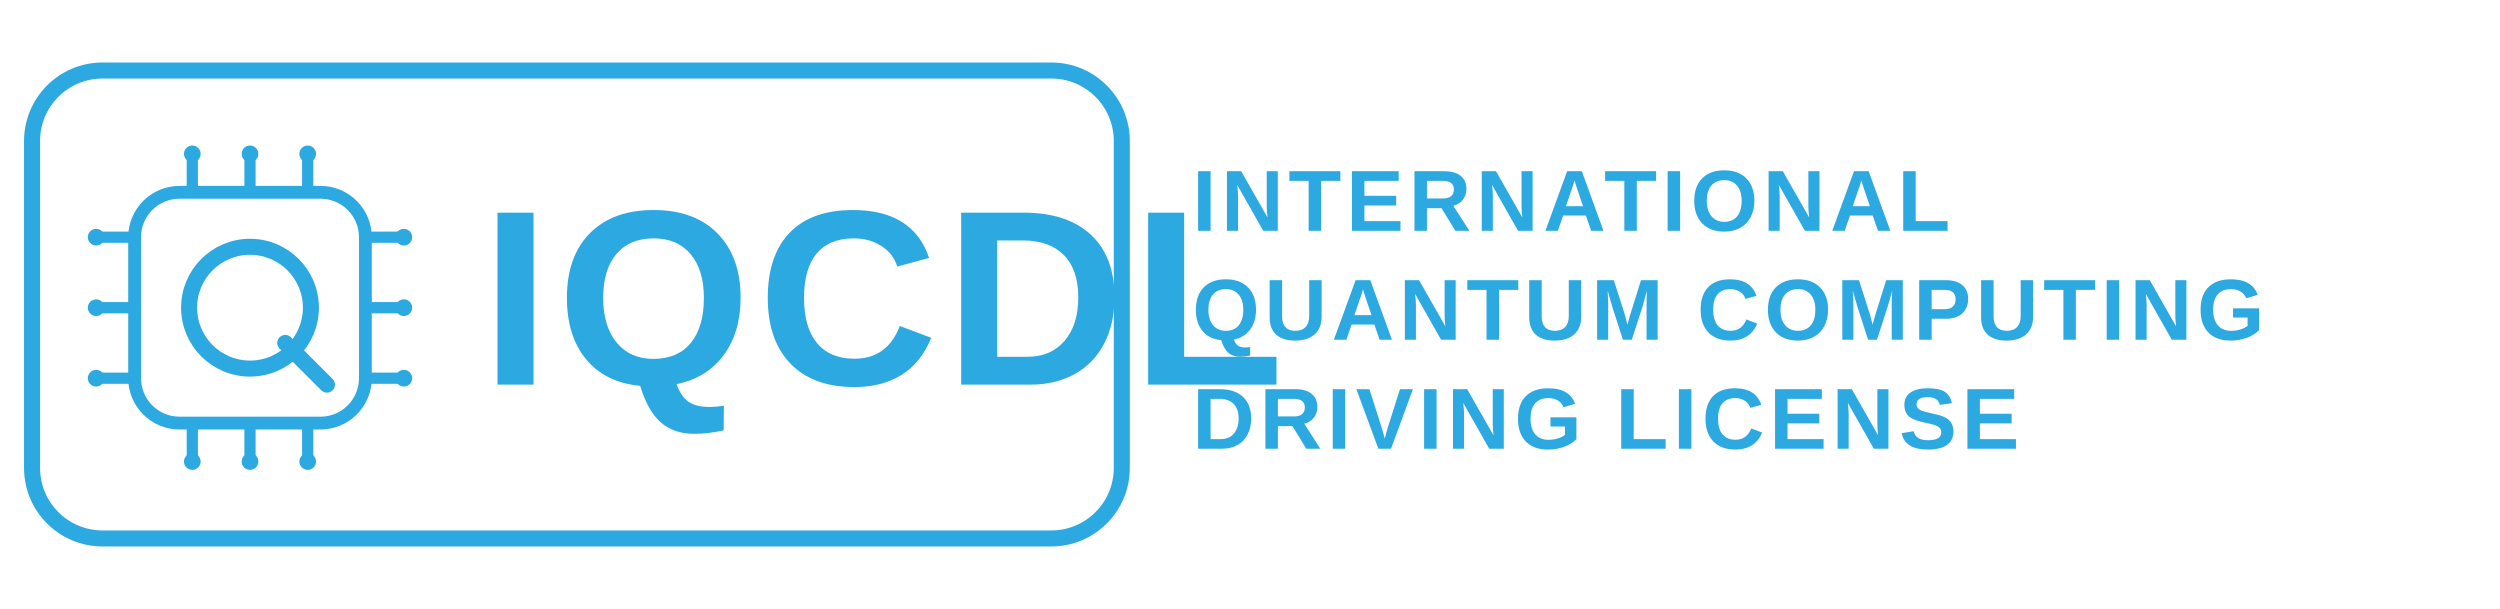
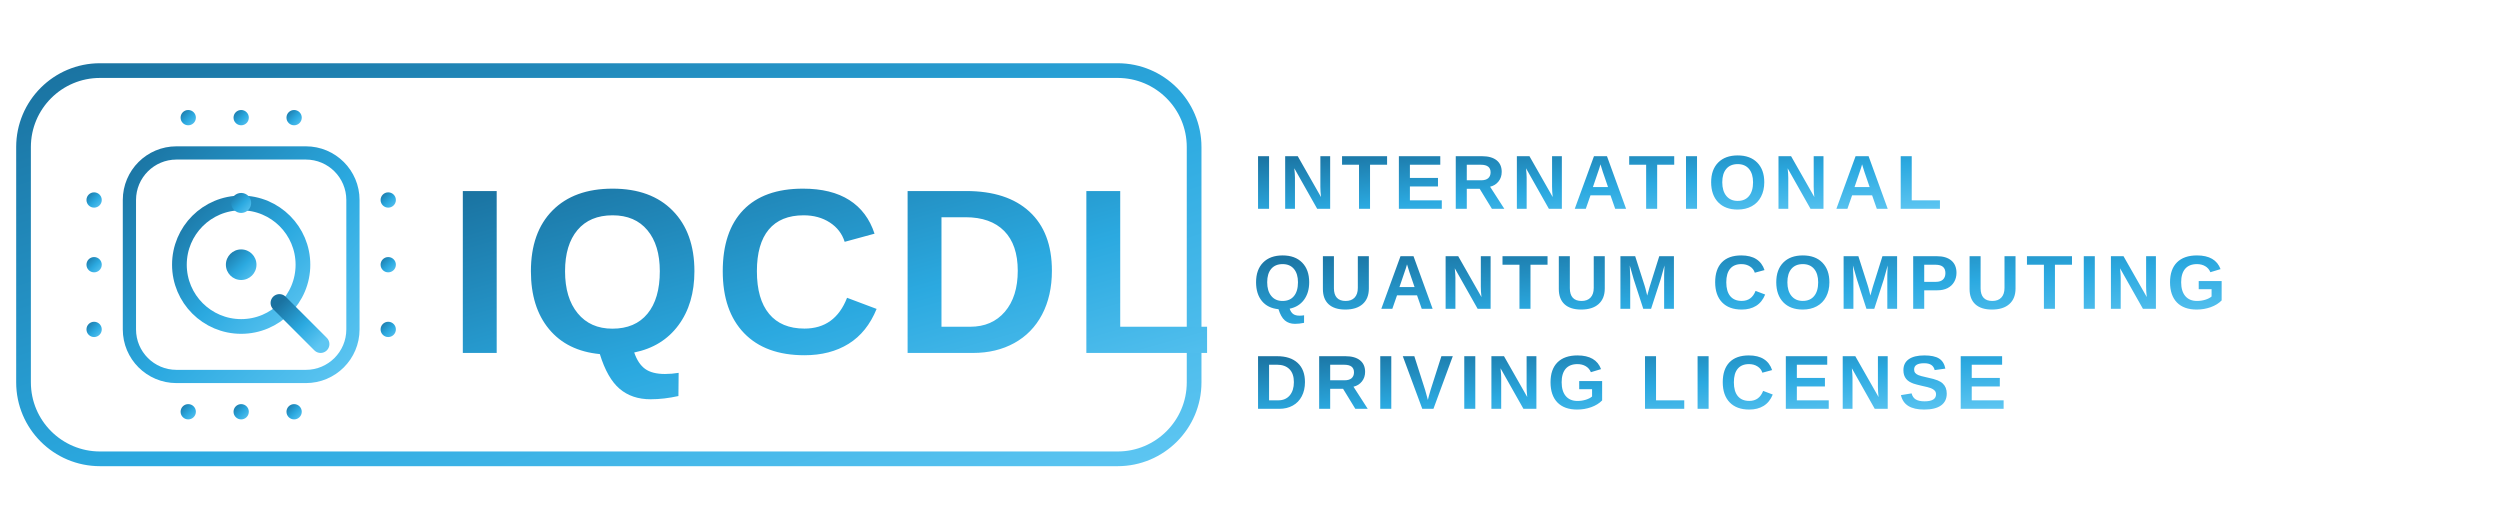
- <svg xmlns="http://www.w3.org/2000/svg" viewBox="0 0 780 190" role="img" aria-label="IQCDL — International Quantum Computing Driving License">
-   <g fill="none" stroke="#2ba9e0" stroke-width="5" stroke-linecap="round" stroke-linejoin="round">
-     <rect x="10" y="22" width="340" height="146" rx="22" />
-     <rect x="42" y="60" width="72" height="72" rx="14" stroke-width="4" />
-     <circle cx="78" cy="96" r="19" stroke-width="5" />
-     <line x1="89" y1="107" x2="102" y2="120" stroke-width="5" />
-     <line x1="32" y1="74" x2="42" y2="74" stroke-width="3.5" />
-     <line x1="32" y1="96" x2="42" y2="96" stroke-width="3.5" />
-     <line x1="32" y1="118" x2="42" y2="118" stroke-width="3.5" />
-     <line x1="114" y1="74" x2="124" y2="74" stroke-width="3.5" />
-     <line x1="114" y1="96" x2="124" y2="96" stroke-width="3.5" />
-     <line x1="114" y1="118" x2="124" y2="118" stroke-width="3.5" />
-     <line x1="60" y1="50" x2="60" y2="60" stroke-width="3.5" />
-     <line x1="78" y1="50" x2="78" y2="60" stroke-width="3.5" />
-     <line x1="96" y1="50" x2="96" y2="60" stroke-width="3.5" />
-     <line x1="60" y1="132" x2="60" y2="142" stroke-width="3.5" />
-     <line x1="78" y1="132" x2="78" y2="142" stroke-width="3.5" />
-     <line x1="96" y1="132" x2="96" y2="142" stroke-width="3.5" />
+ <svg xmlns="http://www.w3.org/2000/svg" viewBox="0 0 850 180" role="img" aria-label="IQCDL — International Quantum Computing Driving License">
+   <defs>
+     <linearGradient id="ig" x1="0" y1="0" x2="1" y2="1">
+       <stop offset="0" stop-color="#1a72a0" />
+       <stop offset="0.55" stop-color="#2ba9e0" />
+       <stop offset="1" stop-color="#5ec6f2" />
+     </linearGradient>
+   </defs>
+   <rect x="8" y="24" width="398" height="132" rx="26" fill="none" stroke="url(#ig)" stroke-width="5" />
+   <g stroke="url(#ig)" fill="none" stroke-linecap="round" stroke-linejoin="round">
+     <rect x="44" y="52" width="76" height="76" rx="16" stroke-width="4.5" />
+     <line x1="34" y1="68" x2="44" y2="68" stroke-width="3.5" />
+     <line x1="34" y1="90" x2="44" y2="90" stroke-width="3.5" />
+     <line x1="34" y1="112" x2="44" y2="112" stroke-width="3.5" />
+     <line x1="120" y1="68" x2="130" y2="68" stroke-width="3.5" />
+     <line x1="120" y1="90" x2="130" y2="90" stroke-width="3.5" />
+     <line x1="120" y1="112" x2="130" y2="112" stroke-width="3.5" />
+     <line x1="64" y1="42" x2="64" y2="52" stroke-width="3.5" />
+     <line x1="82" y1="42" x2="82" y2="52" stroke-width="3.5" />
+     <line x1="100" y1="42" x2="100" y2="52" stroke-width="3.5" />
+     <line x1="64" y1="128" x2="64" y2="138" stroke-width="3.5" />
+     <line x1="82" y1="128" x2="82" y2="138" stroke-width="3.5" />
+     <line x1="100" y1="128" x2="100" y2="138" stroke-width="3.5" />
+     <circle cx="82" cy="90" r="21" stroke-width="5" />
+     <line x1="95" y1="103" x2="109" y2="117" stroke-width="6" />
  </g>
-   <g fill="#2ba9e0">
-     <circle cx="30" cy="74" r="2.6" />
-     <circle cx="30" cy="96" r="2.6" />
-     <circle cx="30" cy="118" r="2.6" />
-     <circle cx="126" cy="74" r="2.6" />
-     <circle cx="126" cy="96" r="2.6" />
-     <circle cx="126" cy="118" r="2.6" />
-     <circle cx="60" cy="48" r="2.6" />
-     <circle cx="78" cy="48" r="2.6" />
-     <circle cx="96" cy="48" r="2.6" />
-     <circle cx="60" cy="144" r="2.6" />
-     <circle cx="78" cy="144" r="2.6" />
-     <circle cx="96" cy="144" r="2.6" />
-     <text x="150" y="120" font-family="'Arial Black', 'Helvetica Neue', Arial, sans-serif" font-size="78" font-weight="900" letter-spacing="2">IQCDL</text>
-     <g font-family="Arial, 'Helvetica Neue', sans-serif" font-weight="700" letter-spacing="1.5">
-       <text x="372" y="72" font-size="27">INTERNATIONAL</text>
-       <text x="372" y="106" font-size="27">QUANTUM COMPUTING</text>
-       <text x="372" y="140" font-size="27">DRIVING LICENSE</text>
+   <g fill="url(#ig)">
+     <circle cx="32" cy="68" r="2.6" />
+     <circle cx="32" cy="90" r="2.6" />
+     <circle cx="32" cy="112" r="2.6" />
+     <circle cx="132" cy="68" r="2.6" />
+     <circle cx="132" cy="90" r="2.6" />
+     <circle cx="132" cy="112" r="2.6" />
+     <circle cx="64" cy="40" r="2.6" />
+     <circle cx="82" cy="40" r="2.6" />
+     <circle cx="100" cy="40" r="2.6" />
+     <circle cx="64" cy="140" r="2.6" />
+     <circle cx="82" cy="140" r="2.6" />
+     <circle cx="100" cy="140" r="2.6" />
+     <circle cx="82" cy="90" r="5.2" />
+     <circle cx="82" cy="69" r="3.4" />
+     <text x="152" y="120" font-family="'Arial Black','Helvetica Neue',Arial,sans-serif" font-size="80" font-weight="900" letter-spacing="3">IQCDL</text>
+     <g font-family="Arial,'Helvetica Neue',sans-serif" font-weight="700" letter-spacing="2">
+       <text x="426" y="71" font-size="26">INTERNATIONAL</text>
+       <text x="426" y="105" font-size="26">QUANTUM COMPUTING</text>
+       <text x="426" y="139" font-size="26">DRIVING LICENSE</text>
    </g>
  </g>
</svg>
